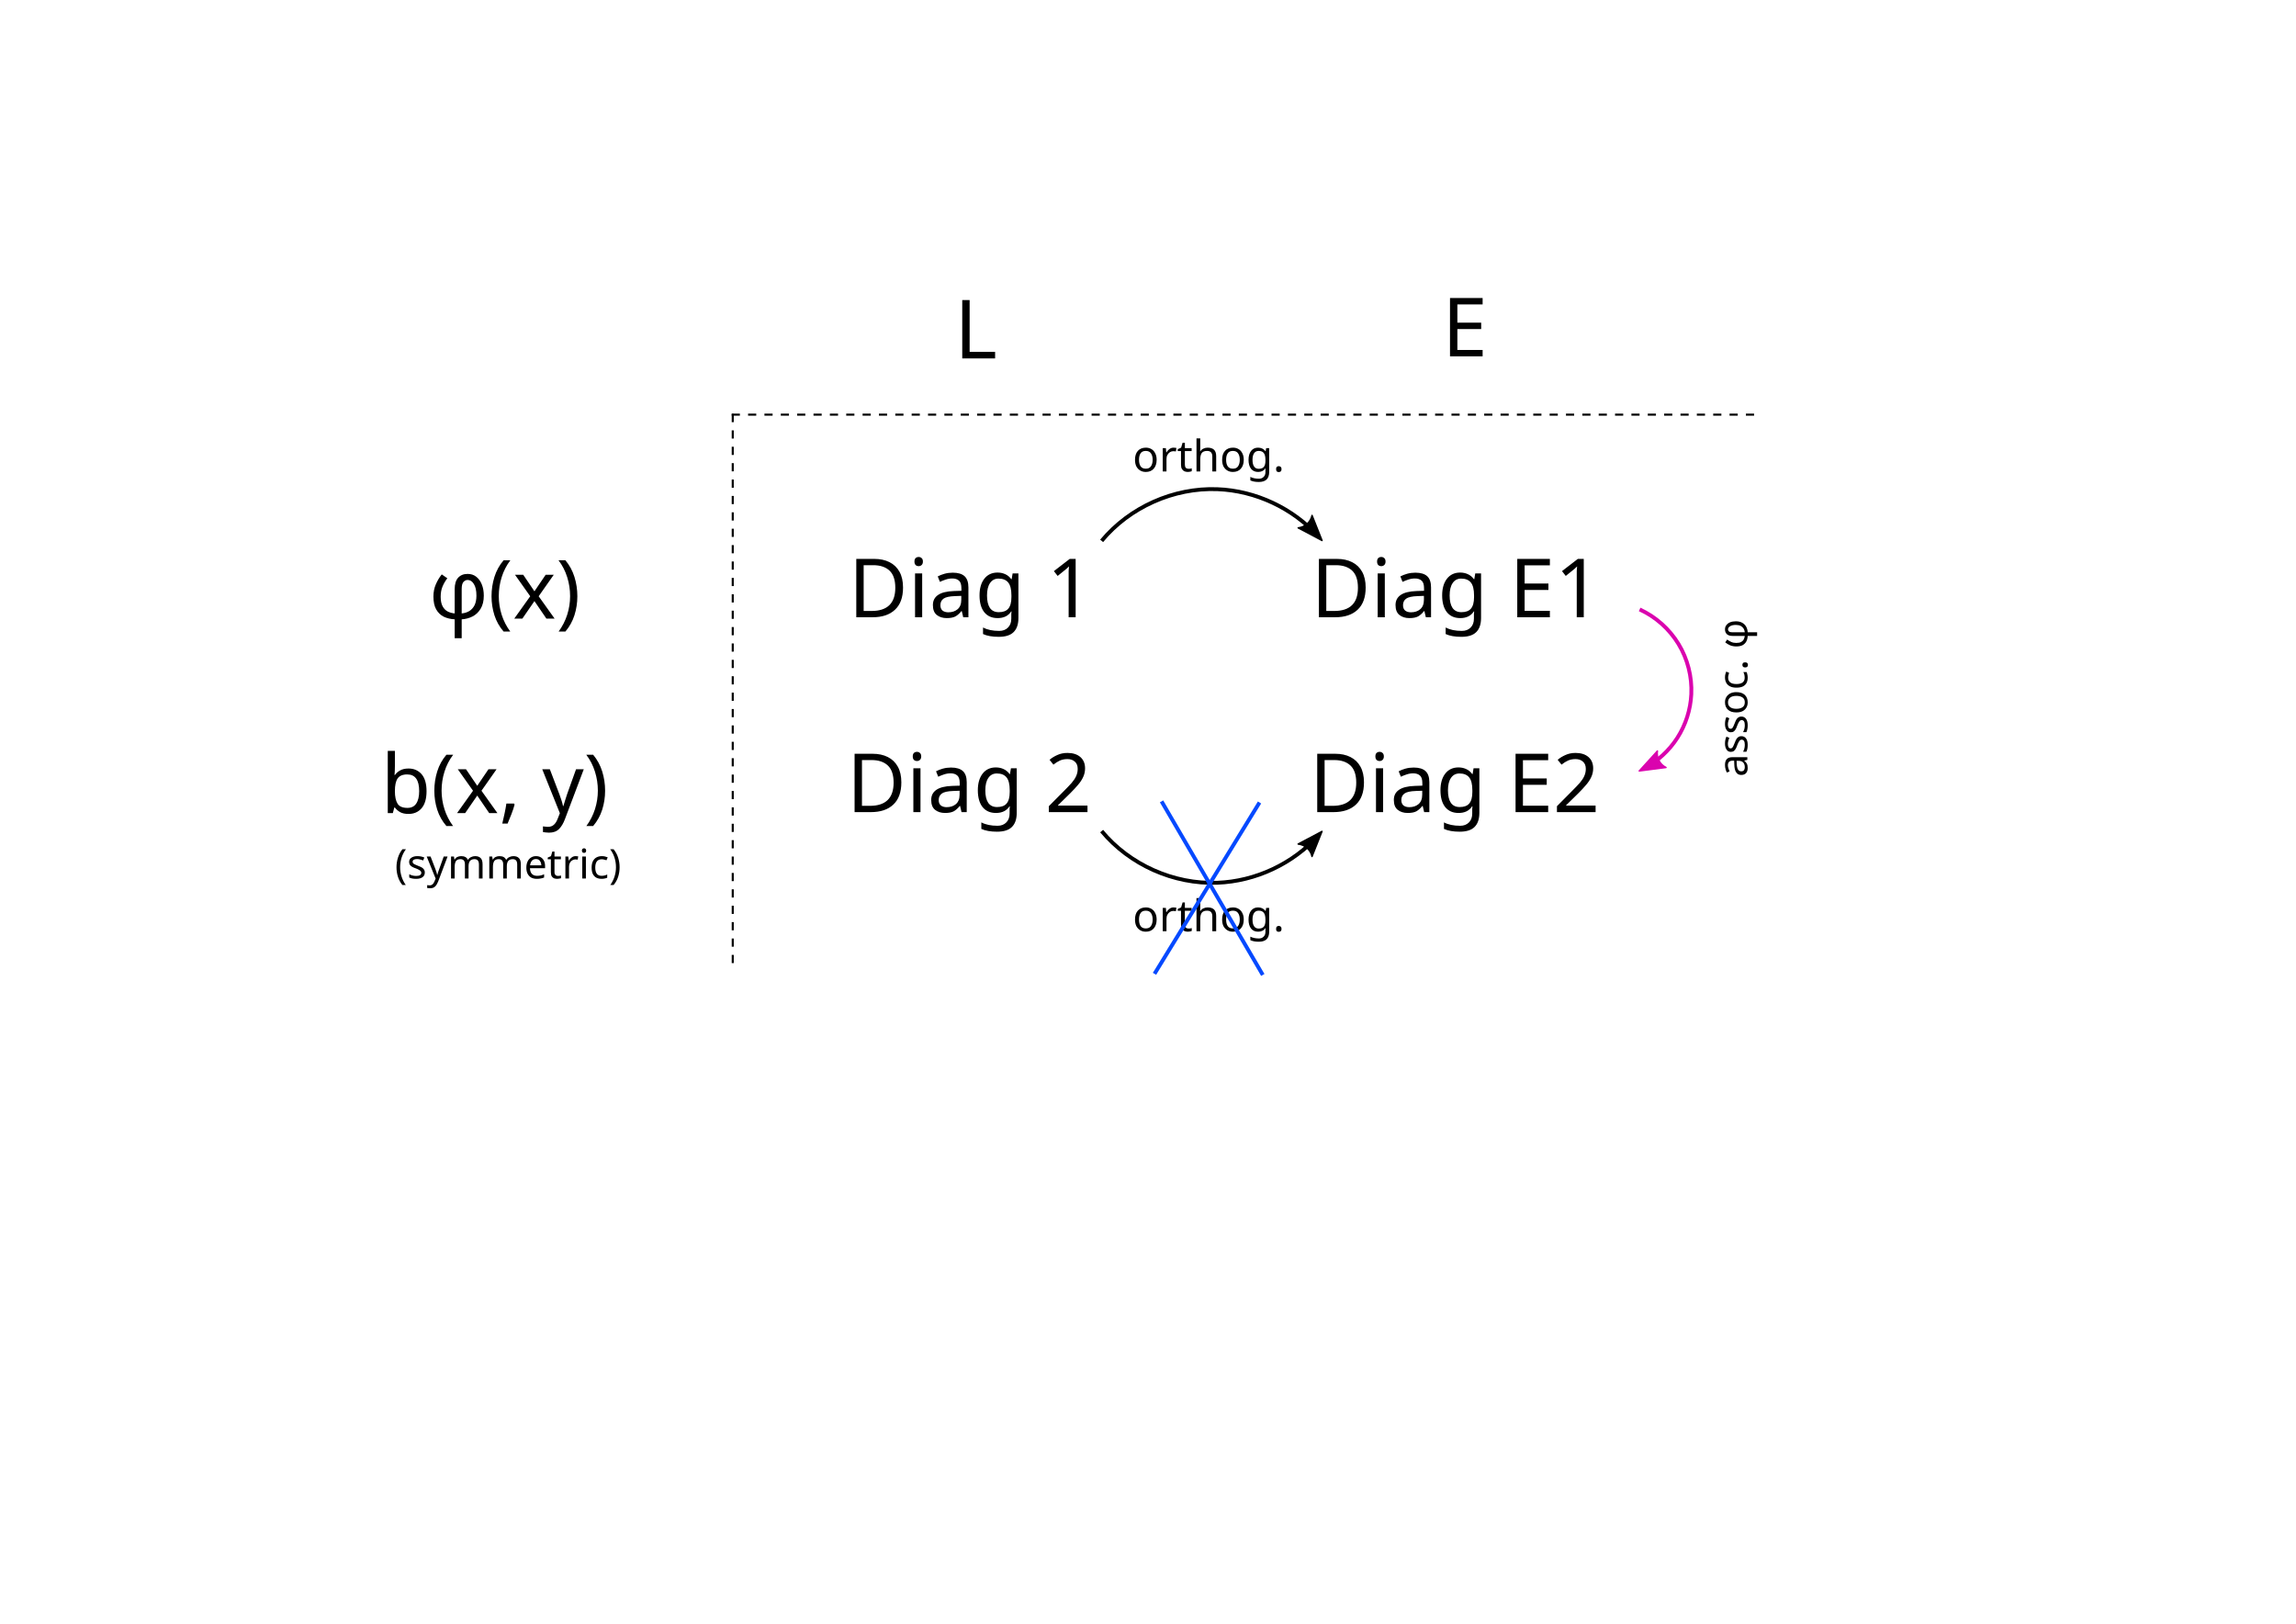
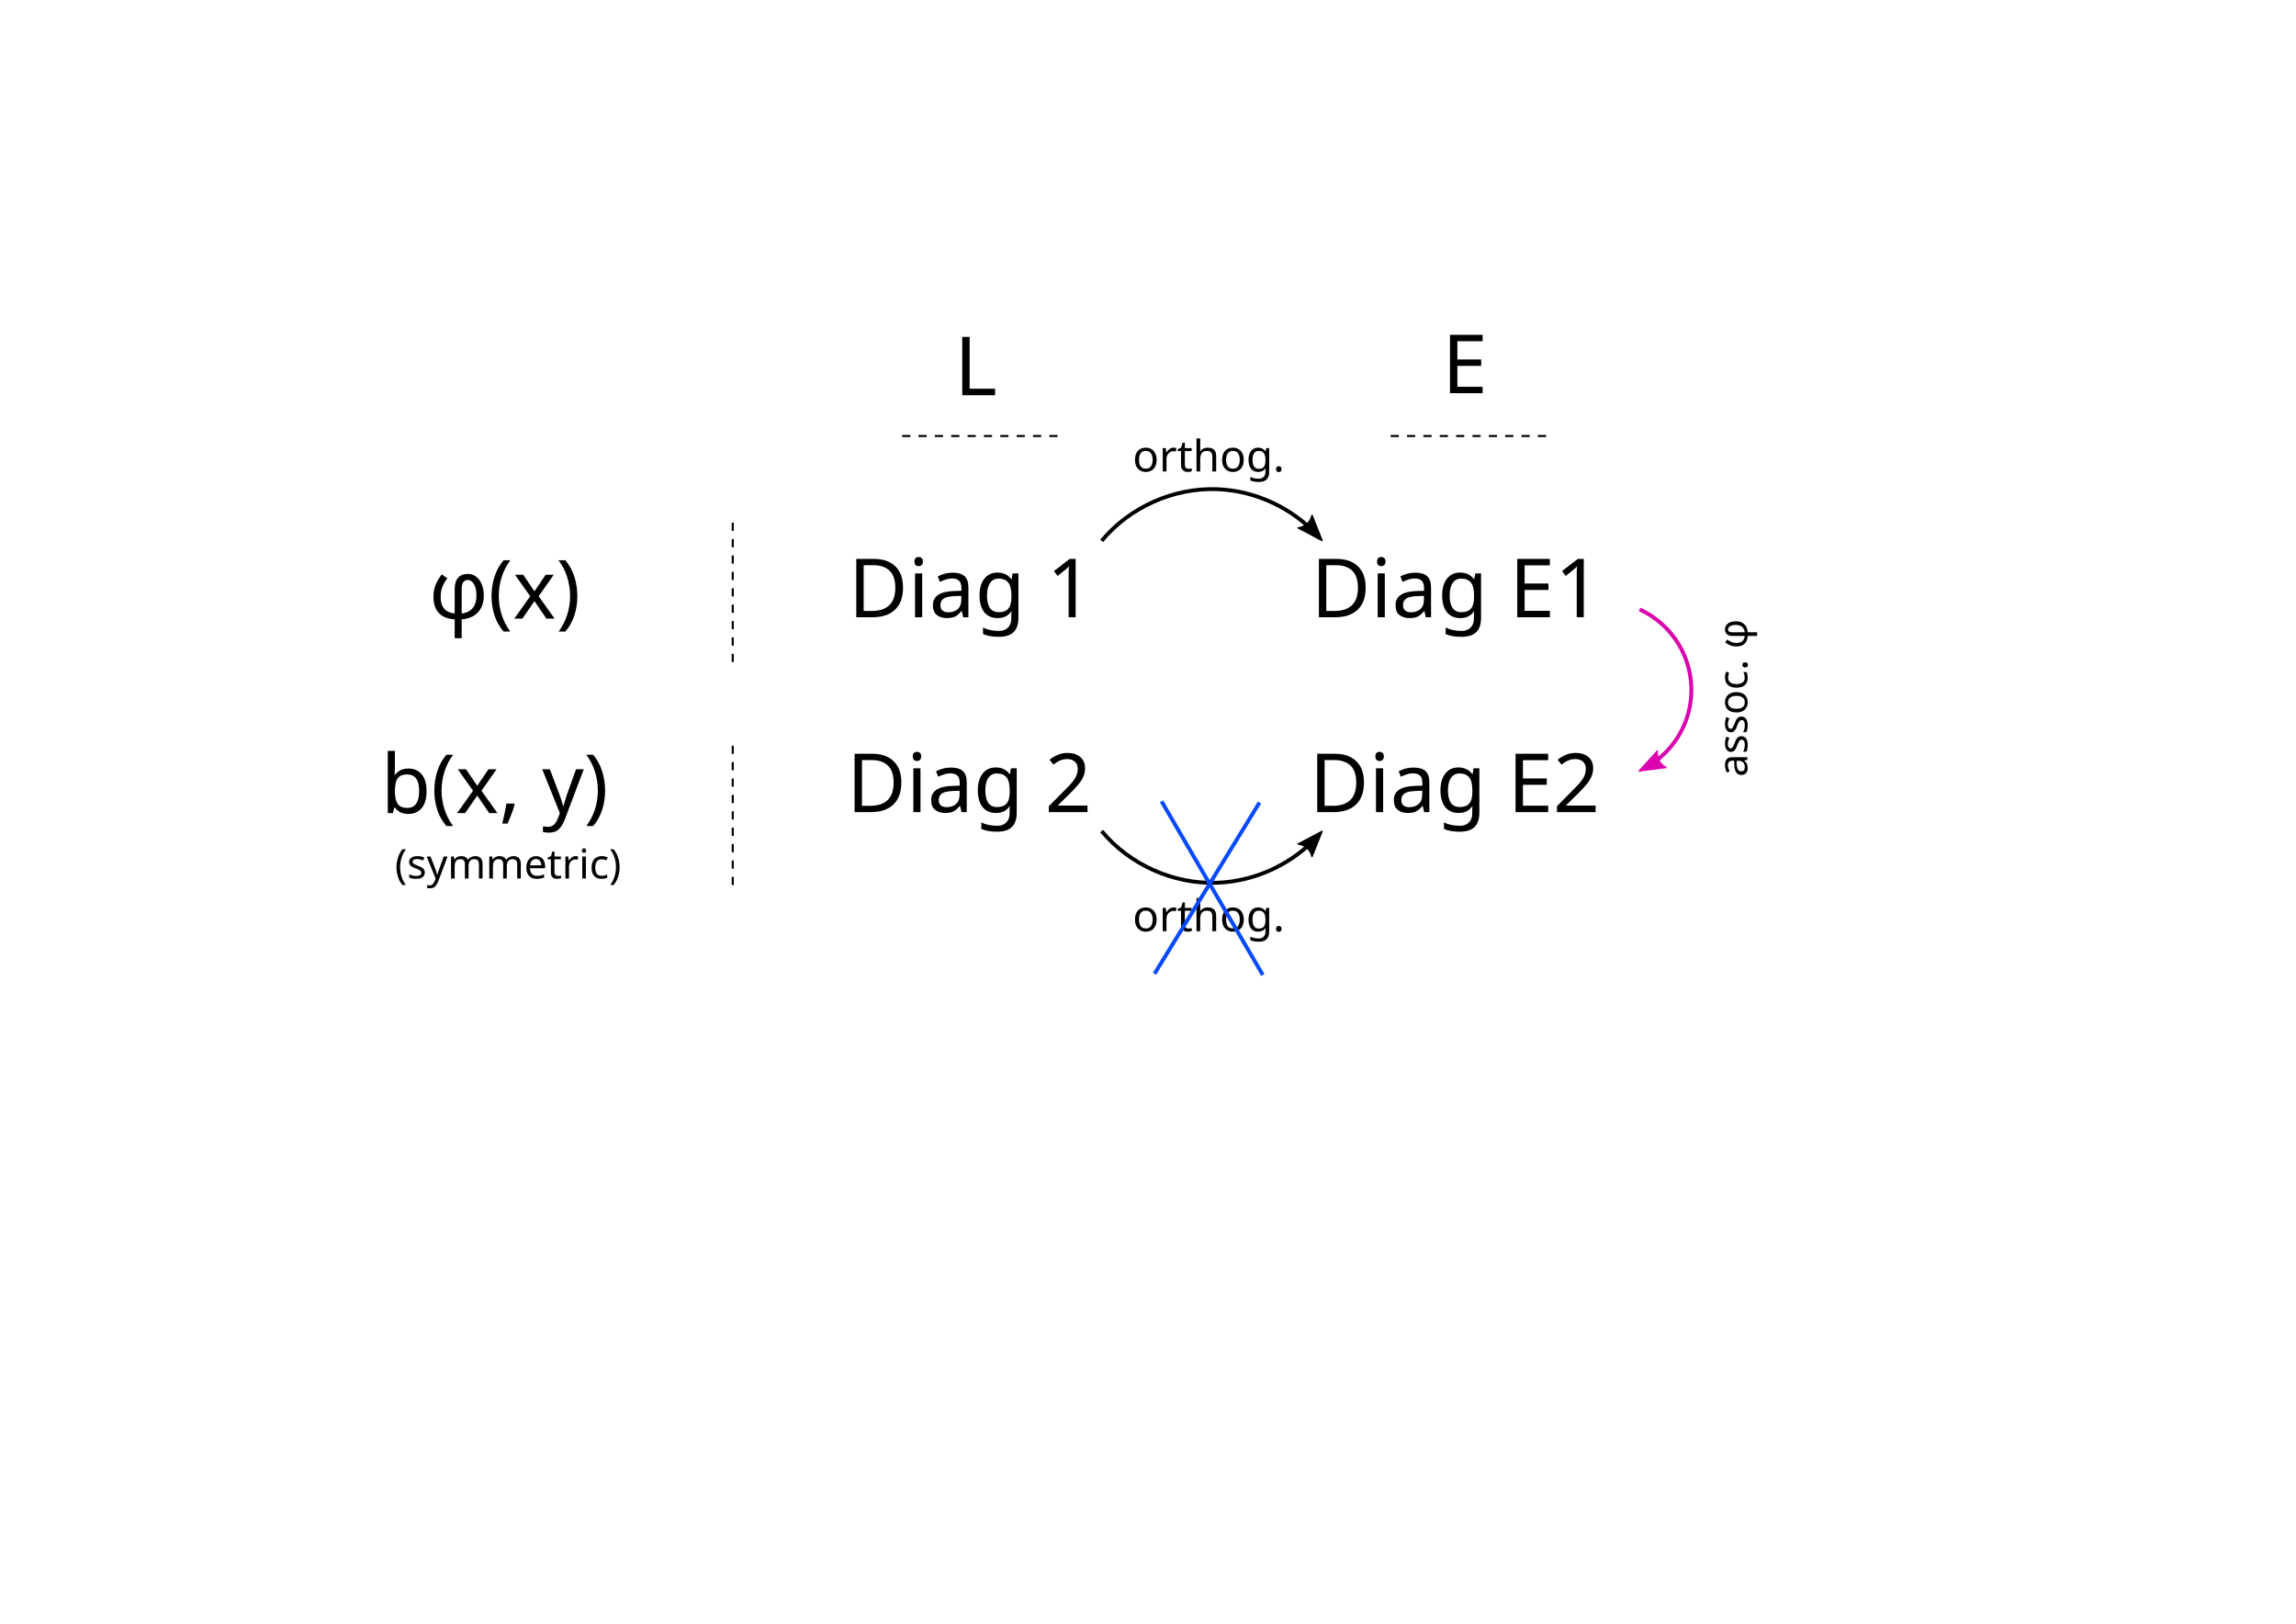
<svg xmlns="http://www.w3.org/2000/svg" width="297mm" height="210mm" viewBox="0 0 297 210" version="1.1" id="svg8">
  <defs id="defs2">
    <marker orient="auto" refY="0.0" refX="0.0" id="Arrow2Mend" style="overflow:visible;">
      <path id="path4721" style="fill-rule:evenodd;stroke-width:0.625;stroke-linejoin:round;stroke:#000000;stroke-opacity:1;fill:#000000;fill-opacity:1" d="M 8.719,4.034 L -2.207,0.016 L 8.719,-4.002 C 6.973,-1.63 6.983,1.616 8.719,4.034 z " transform="scale(0.6) rotate(180) translate(0,0)" />
    </marker>
    <marker orient="auto" refY="0.0" refX="0.0" id="Arrow1Lend" style="overflow:visible;">
      <path id="path4697" d="M 0.0,0.0 L 5.0,-5.0 L -12.5,0.0 L 5.0,5.0 L 0.0,0.0 z " style="fill-rule:evenodd;stroke:#000000;stroke-width:1pt;stroke-opacity:1;fill:#000000;fill-opacity:1" transform="scale(0.8) rotate(180) translate(12.5,0)" />
    </marker>
    <marker orient="auto" refY="0" refX="0" id="Arrow2Mend-6" style="overflow:visible">
      <path id="path4721-7" style="fill:#000000;fill-opacity:1;fill-rule:evenodd;stroke:#000000;stroke-width:0.625;stroke-linejoin:round;stroke-opacity:1" d="M 8.719,4.034 -2.207,0.016 8.719,-4.002 c -1.745,2.372 -1.735,5.617 -6e-7,8.035 z" transform="scale(-0.6)" />
    </marker>
    <marker orient="auto" refY="0" refX="0" id="Arrow2Mend-66" style="overflow:visible">
      <path id="path4721-6" style="fill:#da03ae;fill-opacity:1;fill-rule:evenodd;stroke:#da03ae;stroke-width:0.625;stroke-linejoin:round;stroke-opacity:1" d="M 8.719,4.034 -2.207,0.016 8.719,-4.002 c -1.745,2.372 -1.735,5.617 -6e-7,8.035 z" transform="scale(-0.6)" />
    </marker>
  </defs>
  <g id="layer1" transform="translate(0,-87)">
    <text xml:space="preserve" style="font-style:normal;font-variant:normal;font-weight:normal;font-stretch:normal;font-size:10.583px;line-height:1.25;font-family:sans-serif;-inkscape-font-specification:sans-serif;text-align:start;letter-spacing:0px;word-spacing:0px;text-anchor:start;fill:#000000;fill-opacity:1;stroke:none;stroke-width:0.265" x="55.49" y="167.008" id="text4487">
      <tspan id="tspan4485" x="55.49" y="167.008" style="font-style:normal;font-variant:normal;font-weight:normal;font-stretch:normal;font-family:sans-serif;-inkscape-font-specification:sans-serif;stroke-width:0.265">φ(x)</tspan>
    </text>
-     <text xml:space="preserve" style="font-style:normal;font-variant:normal;font-weight:normal;font-stretch:normal;font-size:10.583px;line-height:1.25;font-family:sans-serif;-inkscape-font-specification:sans-serif;text-align:start;letter-spacing:0px;word-spacing:0px;text-anchor:start;fill:#000000;fill-opacity:1;stroke:none;stroke-width:0.265" x="49.255" y="192.16" id="text4491">
-       <tspan id="tspan4489" x="49.255" y="192.16" style="font-style:normal;font-variant:normal;font-weight:normal;font-stretch:normal;font-family:sans-serif;-inkscape-font-specification:sans-serif;stroke-width:0.265">b(x, y)</tspan>
+     <text xml:space="preserve" style="font-style:normal;font-variant:normal;font-weight:normal;font-stretch:normal;font-size:10.583px;line-height:1.25;font-family:sans-serif;-inkscape-font-specification:sans-serif;text-align:start;letter-spacing:0px;word-spacing:0px;text-anchor:start;fill:#000000;fill-opacity:1;stroke:none;stroke-width:0.265" x="186.537" y="137.851" id="text4499">
+       <tspan id="tspan4497" x="186.537" y="137.851" style="font-style:normal;font-variant:normal;font-weight:normal;font-stretch:normal;font-family:sans-serif;-inkscape-font-specification:sans-serif;stroke-width:0.265">E</tspan>
    </text>
-     <text xml:space="preserve" style="font-style:normal;font-variant:normal;font-weight:normal;font-stretch:normal;font-size:10.583px;line-height:1.25;font-family:sans-serif;-inkscape-font-specification:sans-serif;text-align:start;letter-spacing:0px;word-spacing:0px;text-anchor:start;fill:#000000;fill-opacity:1;stroke:none;stroke-width:0.265" x="186.537" y="133.089" id="text4499">
-       <tspan id="tspan4497" x="186.537" y="133.089" style="font-style:normal;font-variant:normal;font-weight:normal;font-stretch:normal;font-family:sans-serif;-inkscape-font-specification:sans-serif;stroke-width:0.265">E</tspan>
-     </text>
-     <text xml:space="preserve" style="font-style:normal;font-variant:normal;font-weight:normal;font-stretch:normal;font-size:10.583px;line-height:1.25;font-family:sans-serif;-inkscape-font-specification:sans-serif;text-align:start;letter-spacing:0px;word-spacing:0px;text-anchor:start;fill:#000000;fill-opacity:1;stroke:none;stroke-width:0.265" x="123.443" y="133.356" id="text4495">
-       <tspan id="tspan4493" x="123.443" y="133.356" style="font-style:normal;font-variant:normal;font-weight:normal;font-stretch:normal;font-family:sans-serif;-inkscape-font-specification:sans-serif;stroke-width:0.265">L</tspan>
+     <text xml:space="preserve" style="font-style:normal;font-variant:normal;font-weight:normal;font-stretch:normal;font-size:10.583px;line-height:1.25;font-family:sans-serif;-inkscape-font-specification:sans-serif;text-align:start;letter-spacing:0px;word-spacing:0px;text-anchor:start;fill:#000000;fill-opacity:1;stroke:none;stroke-width:0.265" x="123.443" y="138.118" id="text4495">
+       <tspan id="tspan4493" x="123.443" y="138.118" style="font-style:normal;font-variant:normal;font-weight:normal;font-stretch:normal;font-family:sans-serif;-inkscape-font-specification:sans-serif;stroke-width:0.265">L</tspan>
    </text>
    <text xml:space="preserve" style="font-style:normal;font-variant:normal;font-weight:normal;font-stretch:normal;font-size:10.583px;line-height:1.25;font-family:sans-serif;-inkscape-font-specification:sans-serif;text-align:start;letter-spacing:0px;word-spacing:0px;text-anchor:start;fill:#000000;fill-opacity:1;stroke:none;stroke-width:0.265" x="109.733" y="166.832" id="text4503">
      <tspan id="tspan4501" x="109.733" y="166.832" style="font-style:normal;font-variant:normal;font-weight:normal;font-stretch:normal;font-family:sans-serif;-inkscape-font-specification:sans-serif;stroke-width:0.265">Diag 1</tspan>
    </text>
    <text xml:space="preserve" style="font-style:normal;font-variant:normal;font-weight:normal;font-stretch:normal;font-size:10.583px;line-height:1.25;font-family:sans-serif;-inkscape-font-specification:sans-serif;text-align:start;letter-spacing:0px;word-spacing:0px;text-anchor:start;fill:#000000;fill-opacity:1;stroke:none;stroke-width:0.265" x="109.514" y="192.038" id="text4507">
      <tspan id="tspan4505" x="109.514" y="192.038" style="font-style:normal;font-variant:normal;font-weight:normal;font-stretch:normal;font-family:sans-serif;-inkscape-font-specification:sans-serif;stroke-width:0.265">Diag 2</tspan>
    </text>
    <text xml:space="preserve" style="font-style:normal;font-variant:normal;font-weight:normal;font-stretch:normal;font-size:10.583px;line-height:1.25;font-family:sans-serif;-inkscape-font-specification:sans-serif;text-align:start;letter-spacing:0px;word-spacing:0px;text-anchor:start;fill:#000000;fill-opacity:1;stroke:none;stroke-width:0.265" x="169.58" y="166.832" id="text4511">
      <tspan id="tspan4509" x="169.58" y="166.832" style="font-style:normal;font-variant:normal;font-weight:normal;font-stretch:normal;font-family:sans-serif;-inkscape-font-specification:sans-serif;stroke-width:0.265">Diag E1</tspan>
    </text>
    <text xml:space="preserve" style="font-style:normal;font-variant:normal;font-weight:normal;font-stretch:normal;font-size:10.583px;line-height:1.25;font-family:sans-serif;-inkscape-font-specification:sans-serif;text-align:start;letter-spacing:0px;word-spacing:0px;text-anchor:start;fill:#000000;fill-opacity:1;stroke:none;stroke-width:0.265" x="169.36" y="192.038" id="text4515">
      <tspan id="tspan4513" x="169.36" y="192.038" style="font-style:normal;font-variant:normal;font-weight:normal;font-stretch:normal;font-family:sans-serif;-inkscape-font-specification:sans-serif;stroke-width:0.265">Diag E2</tspan>
    </text>
-     <path style="fill:none;stroke:#000000;stroke-width:0.265;stroke-linecap:butt;stroke-linejoin:miter;stroke-miterlimit:4;stroke-dasharray:1.06, 1.06;stroke-dashoffset:0;stroke-opacity:1" d="m 94.784,140.54 v 71.56" id="path4555" />
-     <path style="fill:none;stroke:#000000;stroke-width:0.265;stroke-linecap:butt;stroke-linejoin:miter;stroke-miterlimit:4;stroke-dasharray:1.058, 1.058;stroke-dashoffset:0;stroke-opacity:1" d="M 94.651,140.628 H 227.867" id="path4580" />
+     <path style="fill:none;stroke:#000000;stroke-width:0.265;stroke-linecap:butt;stroke-linejoin:miter;stroke-miterlimit:4;stroke-dasharray:1.06, 1.06;stroke-dashoffset:0;stroke-opacity:1" d="m 94.784,154.598 v 18.908" id="path4555" />
+     <path style="fill:none;stroke:#000000;stroke-width:0.265;stroke-linecap:butt;stroke-linejoin:miter;stroke-miterlimit:4;stroke-dasharray:1.058, 1.058;stroke-dashoffset:0;stroke-opacity:1" d="m 116.696,143.39 h 20.429" id="path4580" />
    <text xml:space="preserve" style="font-style:normal;font-variant:normal;font-weight:normal;font-stretch:normal;font-size:5.644px;line-height:1.25;font-family:sans-serif;-inkscape-font-specification:sans-serif;text-align:start;letter-spacing:0px;word-spacing:0px;text-anchor:start;fill:#000000;fill-opacity:1;stroke:none;stroke-width:0.265" x="146.509" y="147.98" id="text4626">
      <tspan id="tspan4624" x="146.509" y="147.98" style="font-style:normal;font-variant:normal;font-weight:normal;font-stretch:normal;font-size:5.644px;font-family:sans-serif;-inkscape-font-specification:sans-serif;stroke-width:0.265">orthog.</tspan>
    </text>
    <text xml:space="preserve" style="font-style:normal;font-variant:normal;font-weight:normal;font-stretch:normal;font-size:5.292px;line-height:1.25;font-family:sans-serif;-inkscape-font-specification:sans-serif;text-align:start;letter-spacing:0px;word-spacing:0px;text-anchor:start;fill:#000000;fill-opacity:1;stroke:none;stroke-width:0.265" x="-187.476" y="226.028" id="text4630" transform="rotate(-90)">
      <tspan id="tspan4628" x="-187.476" y="226.028" style="font-style:normal;font-variant:normal;font-weight:normal;font-stretch:normal;font-size:5.292px;font-family:sans-serif;-inkscape-font-specification:sans-serif;stroke-width:0.265">assoc. φ</tspan>
    </text>
-     <text xml:space="preserve" style="font-style:normal;font-variant:normal;font-weight:normal;font-stretch:normal;font-size:5.292px;line-height:1.25;font-family:sans-serif;-inkscape-font-specification:sans-serif;text-align:start;letter-spacing:0px;word-spacing:0px;text-anchor:start;fill:#000000;fill-opacity:1;stroke:none;stroke-width:0.265" x="51.072" y="200.618" id="text4634">
-       <tspan id="tspan4632" x="51.072" y="200.618" style="font-style:normal;font-variant:normal;font-weight:normal;font-stretch:normal;font-size:5.292px;font-family:sans-serif;-inkscape-font-specification:sans-serif;stroke-width:0.265">(symmetric)</tspan>
-     </text>
+     <g id="g4584">
+       <text id="text4491" y="192.16" x="49.255" style="font-style:normal;font-variant:normal;font-weight:normal;font-stretch:normal;font-size:10.583px;line-height:1.25;font-family:sans-serif;-inkscape-font-specification:sans-serif;text-align:start;letter-spacing:0px;word-spacing:0px;text-anchor:start;fill:#000000;fill-opacity:1;stroke:none;stroke-width:0.265" xml:space="preserve">
+         <tspan style="font-style:normal;font-variant:normal;font-weight:normal;font-stretch:normal;font-family:sans-serif;-inkscape-font-specification:sans-serif;stroke-width:0.265" y="192.16" x="49.255" id="tspan4489">b(x, y)</tspan>
+       </text>
+       <text id="text4634" y="200.618" x="51.072" style="font-style:normal;font-variant:normal;font-weight:normal;font-stretch:normal;font-size:5.292px;line-height:1.25;font-family:sans-serif;-inkscape-font-specification:sans-serif;text-align:start;letter-spacing:0px;word-spacing:0px;text-anchor:start;fill:#000000;fill-opacity:1;stroke:none;stroke-width:0.265" xml:space="preserve">
+         <tspan style="font-style:normal;font-variant:normal;font-weight:normal;font-stretch:normal;font-size:5.292px;font-family:sans-serif;-inkscape-font-specification:sans-serif;stroke-width:0.265" y="200.618" x="51.072" id="tspan4632">(symmetric)</tspan>
+       </text>
+     </g>
    <text xml:space="preserve" style="font-style:normal;font-variant:normal;font-weight:normal;font-stretch:normal;font-size:5.644px;line-height:1.25;font-family:sans-serif;-inkscape-font-specification:sans-serif;text-align:start;letter-spacing:0px;word-spacing:0px;text-anchor:start;fill:#000000;fill-opacity:1;stroke:none;stroke-width:0.265" x="146.509" y="207.439" id="text4626-8">
      <tspan id="tspan4624-9" x="146.509" y="207.439" style="font-style:normal;font-variant:normal;font-weight:normal;font-stretch:normal;font-size:5.644px;font-family:sans-serif;-inkscape-font-specification:sans-serif;stroke-width:0.265">orthog.</tspan>
    </text>
    <path style="fill:none;stroke:#000000;stroke-width:0.5;stroke-linecap:butt;stroke-linejoin:miter;stroke-opacity:1;marker-end:url(#Arrow2Mend);stroke-miterlimit:4;stroke-dasharray:none" d="m 142.503,156.951 c 3.615,-4.354 9.312,-6.897 14.967,-6.682 4.95,0.188 9.788,2.459 13.096,6.147" id="path4690" />
    <path style="fill:none;stroke:#000000;stroke-width:0.5;stroke-linecap:butt;stroke-linejoin:miter;stroke-opacity:1;marker-end:url(#Arrow2Mend-6);stroke-miterlimit:4;stroke-dasharray:none" d="m 142.505,194.488 c 3.615,4.354 9.312,6.897 14.967,6.682 4.95,-0.188 9.788,-2.459 13.096,-6.147" id="path4690-5" />
    <path style="fill:none;stroke:#da03ae;stroke-width:0.5;stroke-linecap:butt;stroke-linejoin:miter;stroke-opacity:1;marker-end:url(#Arrow2Mend-66);stroke-miterlimit:4;stroke-dasharray:none" d="m 212.096,165.82 c 2.068,0.945 3.842,2.521 5.024,4.463 1.182,1.942 1.768,4.242 1.657,6.513 -0.096,1.987 -0.722,3.945 -1.794,5.621 -1.072,1.675 -2.589,3.063 -4.353,3.983" id="path4690-3" />
    <path style="fill:none;stroke:#0549ff;stroke-width:0.5;stroke-linecap:butt;stroke-linejoin:miter;stroke-opacity:1;stroke-miterlimit:4;stroke-dasharray:none" d="M 150.254,190.643 163.35,213.093" id="path6120" />
    <path style="fill:none;stroke:#0549ff;stroke-width:0.5;stroke-linecap:butt;stroke-linejoin:miter;stroke-opacity:1;stroke-miterlimit:4;stroke-dasharray:none" d="m 162.926,190.789 -13.585,22.158" id="path6120-0" />
+     <path style="fill:none;stroke:#000000;stroke-width:0.265;stroke-linecap:butt;stroke-linejoin:miter;stroke-miterlimit:4;stroke-dasharray:1.06, 1.06;stroke-dashoffset:0;stroke-opacity:1" d="m 94.784,183.447 v 18.908" id="path4555-9" />
+     <path style="fill:none;stroke:#000000;stroke-width:0.265;stroke-linecap:butt;stroke-linejoin:miter;stroke-miterlimit:4;stroke-dasharray:1.058, 1.058;stroke-dashoffset:0;stroke-opacity:1" d="m 179.891,143.39 h 20.429" id="path4580-1" />
  </g>
</svg>
